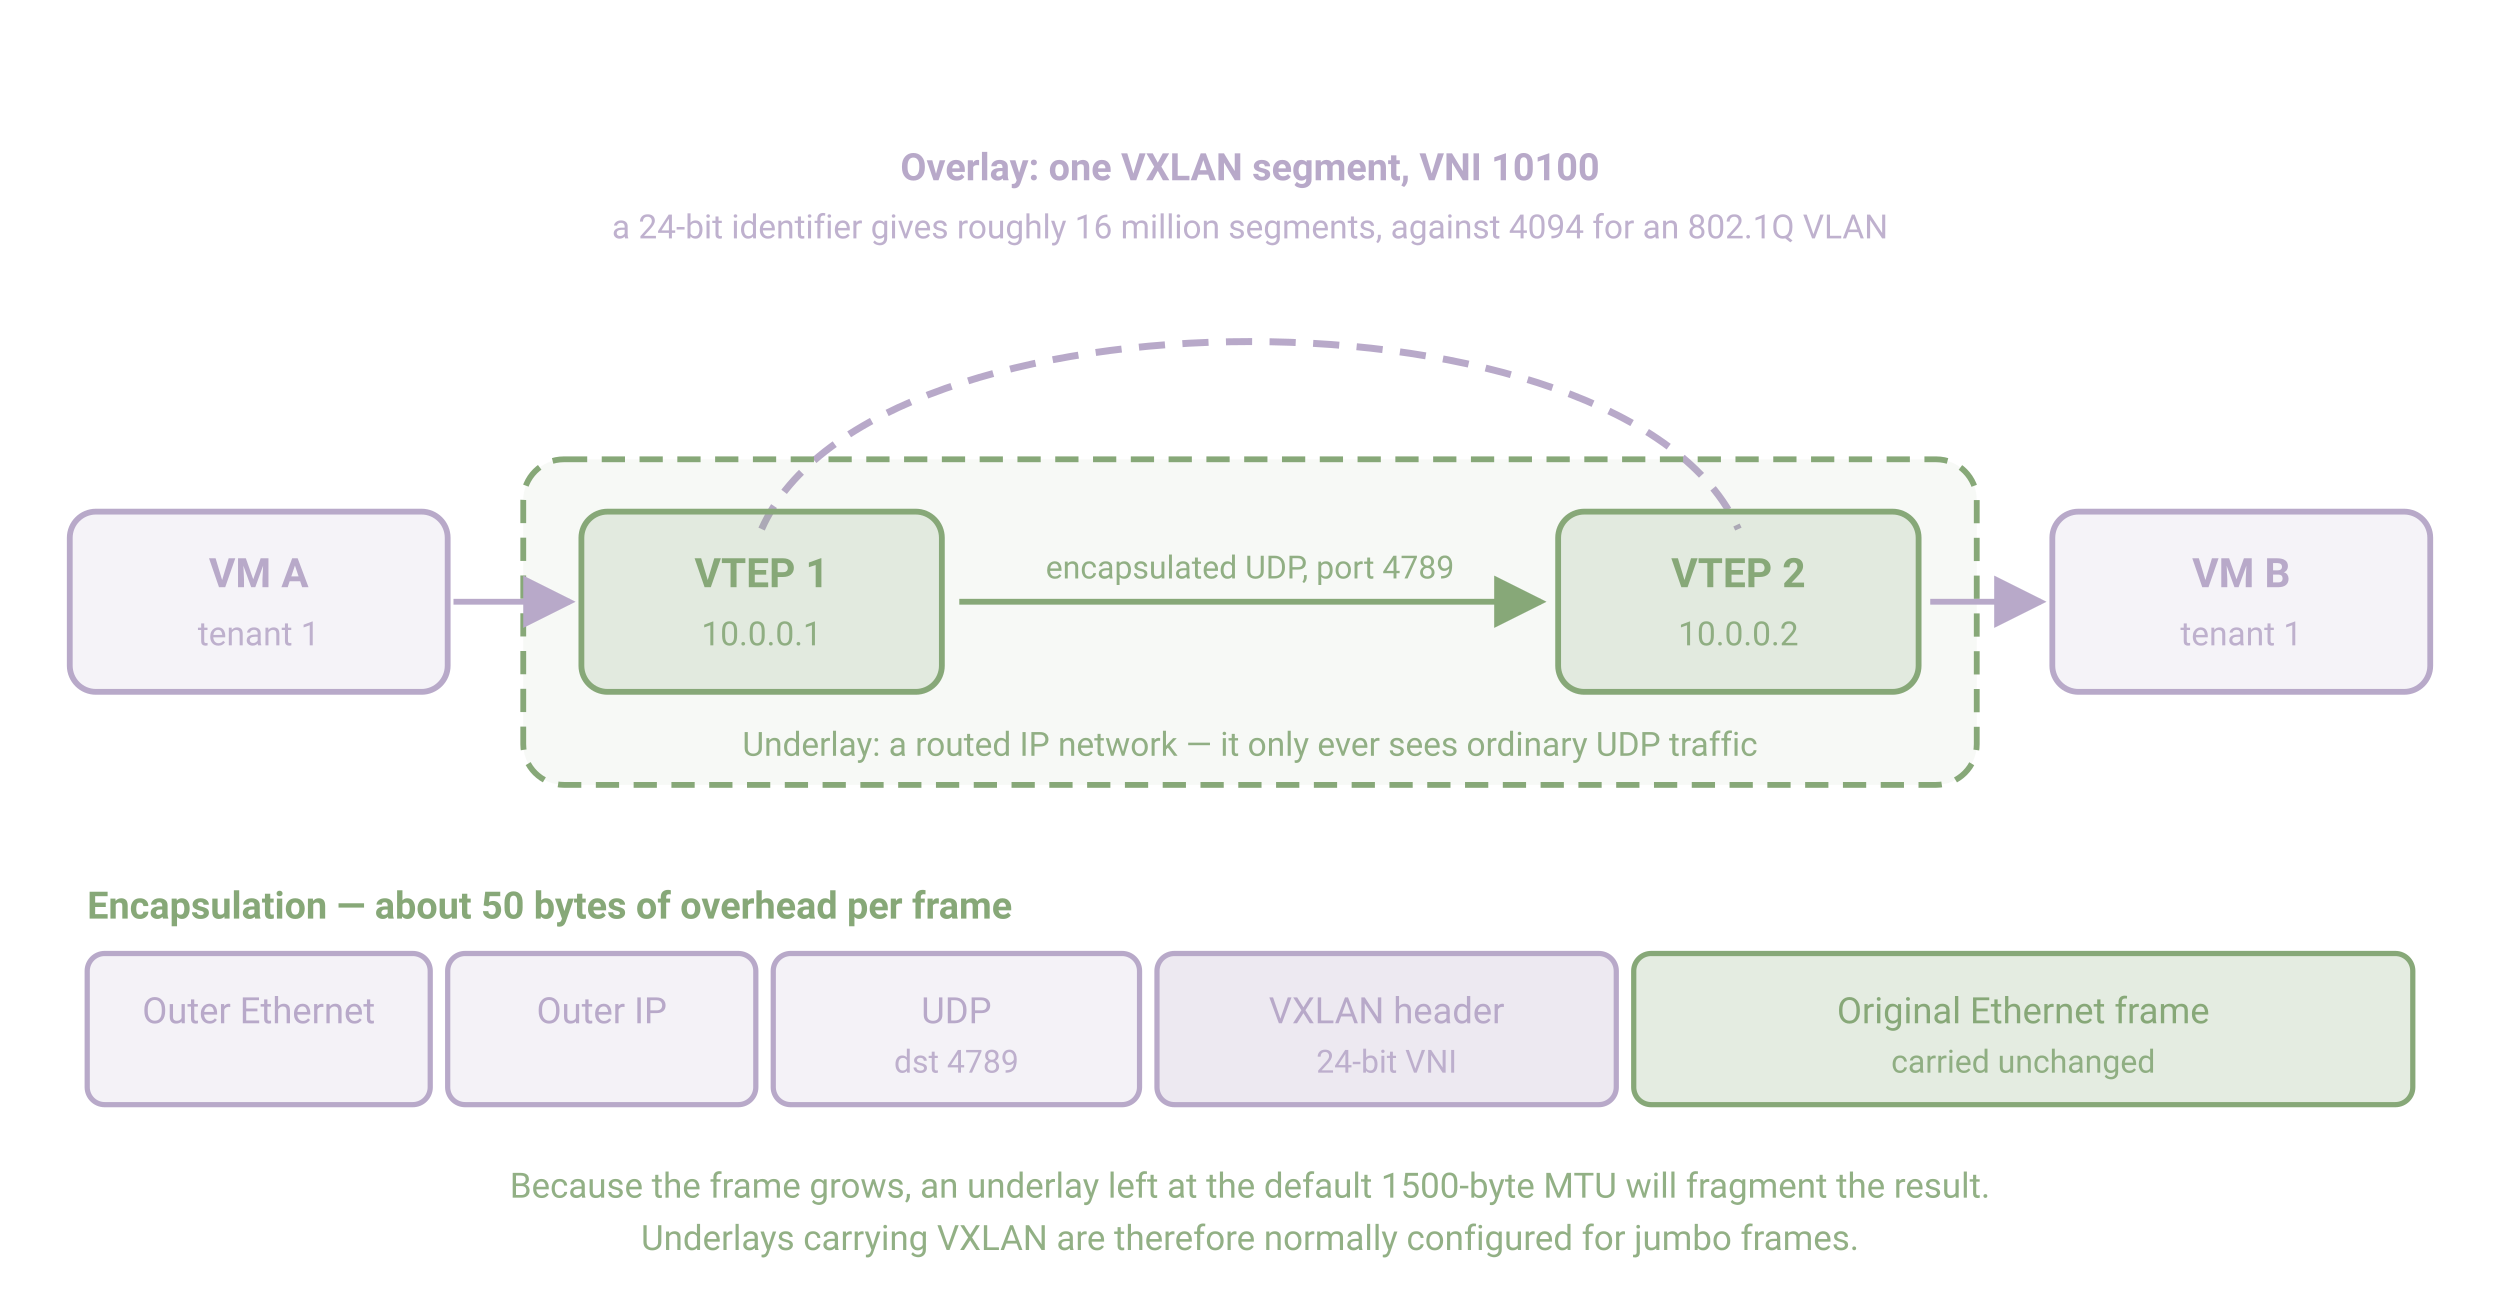
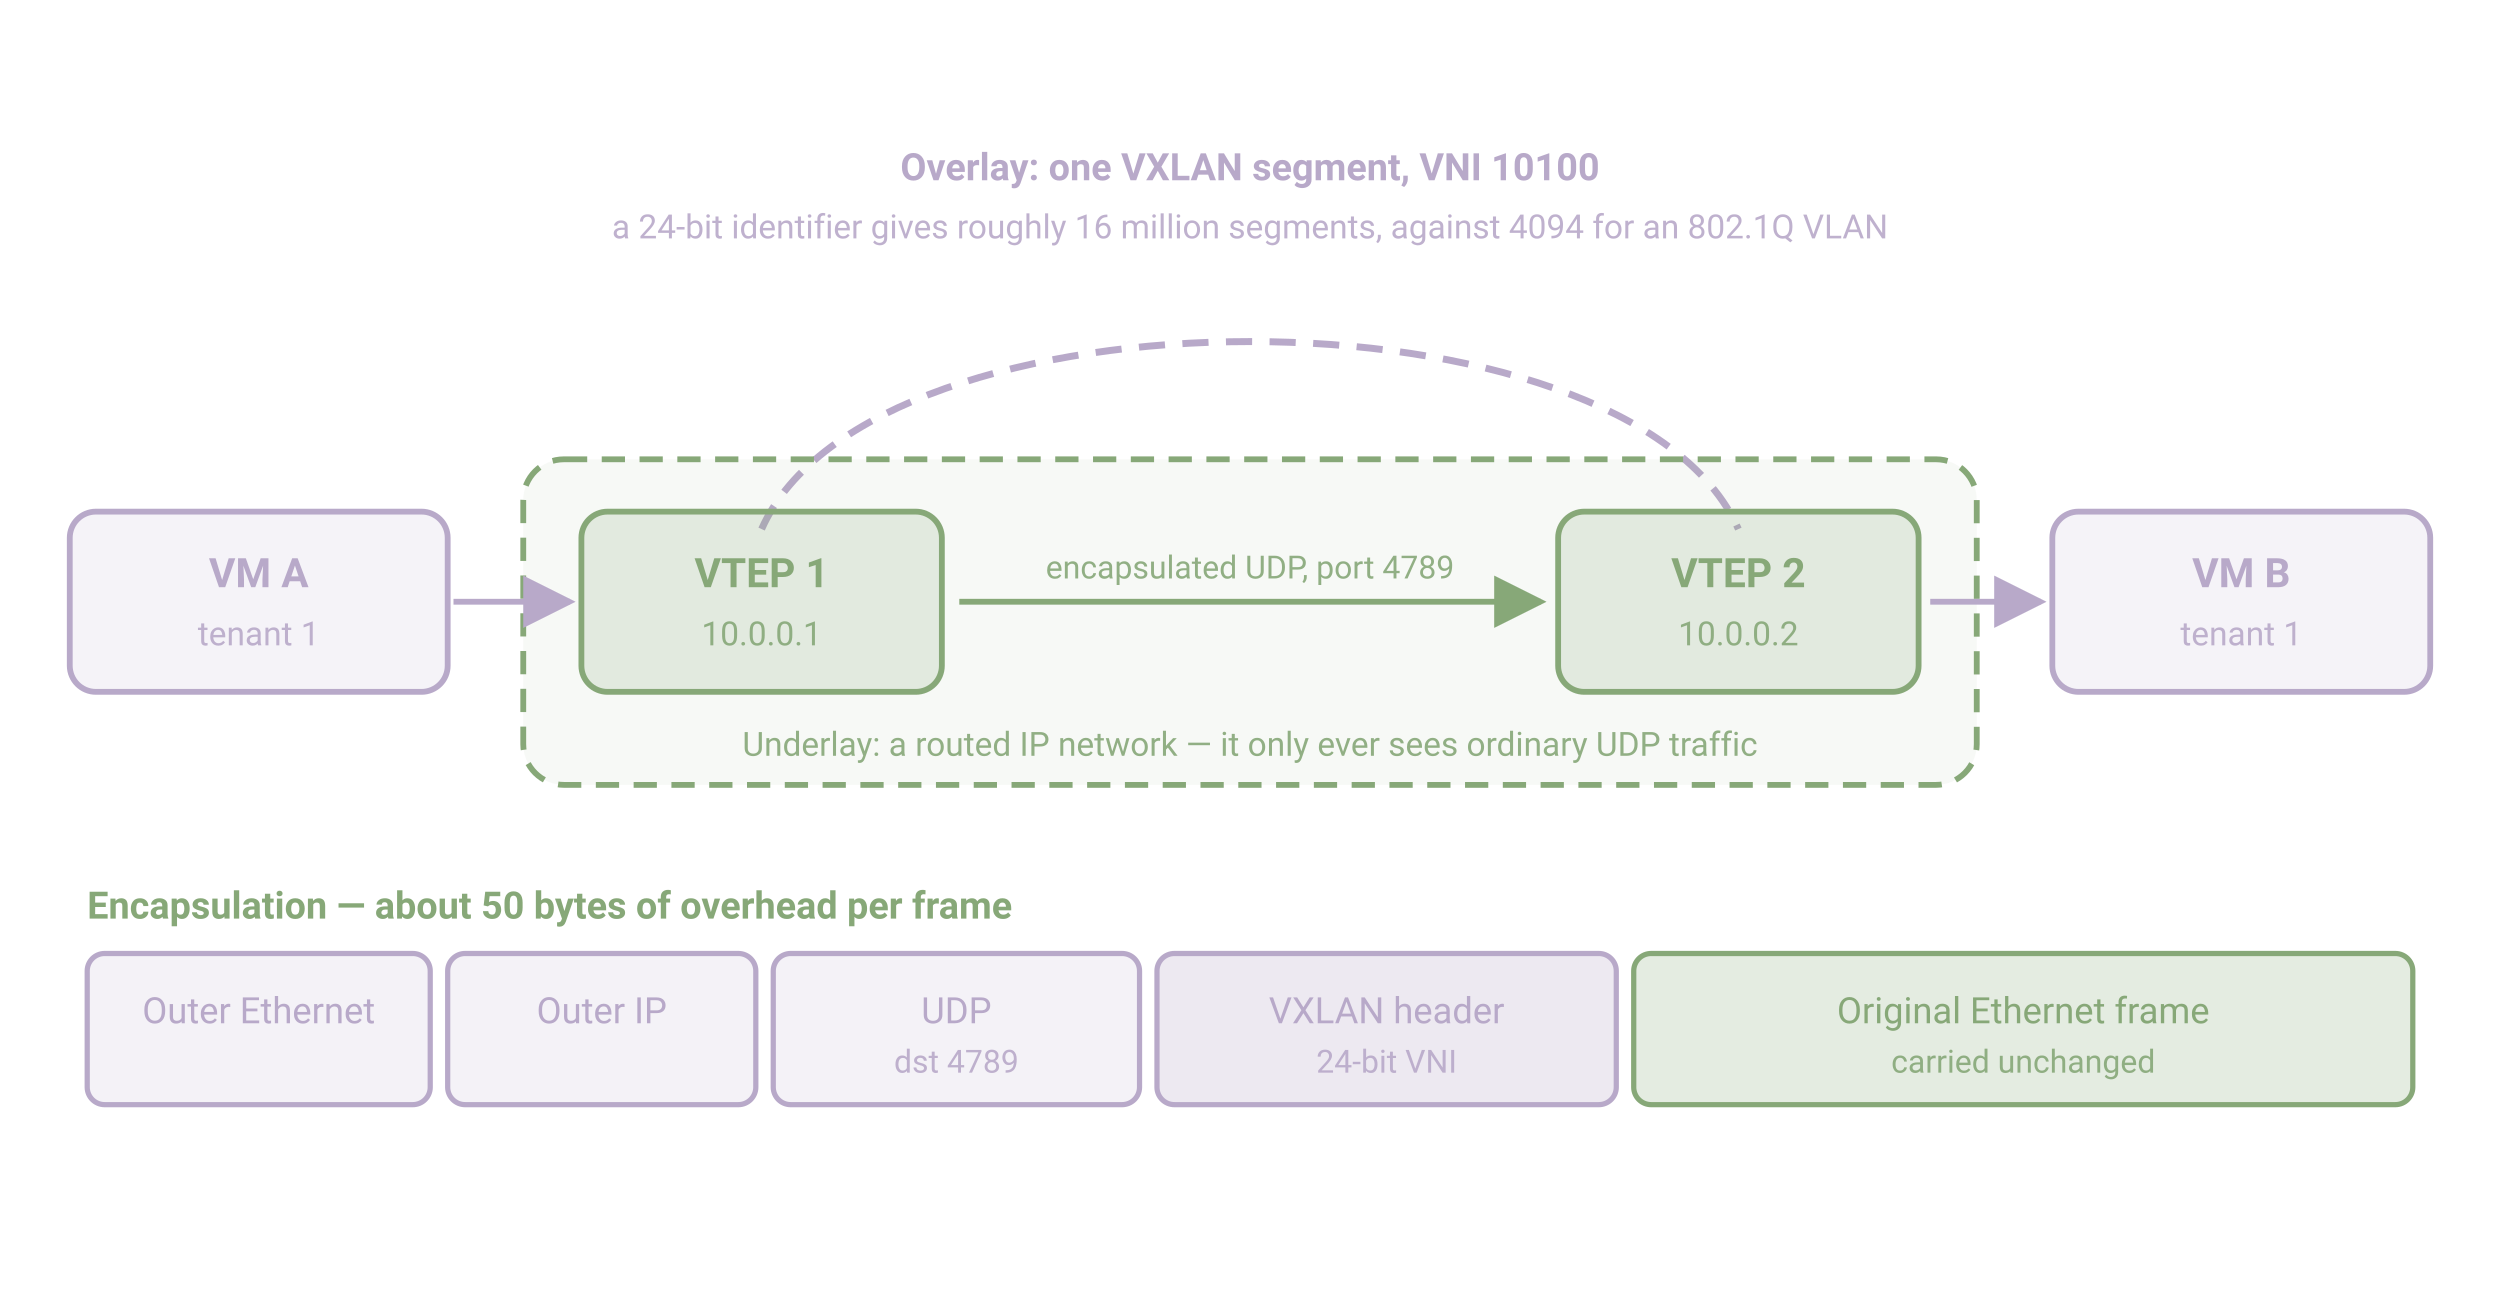
<svg xmlns="http://www.w3.org/2000/svg" width="860" height="450" viewBox="0 0 860 450" role="img" aria-labelledby="t d">
  <defs>
    <marker id="as" markerWidth="9" markerHeight="9" refX="8" refY="4.5" orient="auto">
      <path d="M0,0 L9,4.5 L0,9 Z" fill="#87A878" />
    </marker>
    <marker id="al" markerWidth="9" markerHeight="9" refX="8" refY="4.5" orient="auto">
      <path d="M0,0 L9,4.5 L0,9 Z" fill="#B8A9C9" />
    </marker>
  </defs>
  <style>
 text{font-family:'Segoe UI',system-ui,-apple-system,Roboto,Arial,sans-serif}
 .hd{font-size:14px;font-weight:600}
 .sb{font-size:11.5px;fill-opacity:.9}
 .tl{font-size:13px;font-weight:600}
 .fx{font-size:12.5px}
 .fs{font-size:11px;fill-opacity:.9}
 .cap{font-size:12px;fill-opacity:.9}
 .sg{fill:#87A878}.lv{fill:#B8A9C9}
</style>
  <path d="M262 182 C300 96 560 96 598 182" fill="none" stroke="#B8A9C9" stroke-width="2.4" stroke-dasharray="9 6" />
  <text class="tl lv" x="430" y="62" text-anchor="middle">Overlay: one VXLAN segment, VNI 10100</text>
  <text class="sb lv" x="430" y="82" text-anchor="middle">a 24-bit identifier gives roughly 16 million segments, against 4094 for an 802.1Q VLAN</text>
  <rect x="180" y="158" width="500" height="112" rx="14" fill="#87A878" fill-opacity=".07" stroke="#87A878" stroke-width="2" stroke-dasharray="8 5" />
  <text class="sb sg" x="430" y="260" text-anchor="middle">Underlay: a routed IP network — it only ever sees ordinary UDP traffic</text>
  <rect x="200" y="176" width="124" height="62" rx="9" fill="#87A878" fill-opacity=".18" stroke="#87A878" stroke-width="2" />
  <text class="hd sg" x="262" y="202" text-anchor="middle">VTEP 1</text>
  <text class="sb sg" x="262" y="222" text-anchor="middle">10.0.0.1</text>
  <rect x="536" y="176" width="124" height="62" rx="9" fill="#87A878" fill-opacity=".18" stroke="#87A878" stroke-width="2" />
  <text class="hd sg" x="598" y="202" text-anchor="middle">VTEP 2</text>
  <text class="sb sg" x="598" y="222" text-anchor="middle">10.0.0.2</text>
  <line x1="330" y1="207" x2="530" y2="207" stroke="#87A878" stroke-width="2" marker-end="url(#as)" />
  <text class="fs sg" x="430" y="199" text-anchor="middle">encapsulated UDP, port 4789</text>
  <rect x="24" y="176" width="130" height="62" rx="9" fill="#B8A9C9" fill-opacity=".14" stroke="#B8A9C9" stroke-width="2" />
  <text class="hd lv" x="89" y="202" text-anchor="middle">VM A</text>
  <text class="sb lv" x="89" y="222" text-anchor="middle">tenant 1</text>
  <line x1="156" y1="207" x2="196" y2="207" stroke="#B8A9C9" stroke-width="2" marker-end="url(#al)" />
  <rect x="706" y="176" width="130" height="62" rx="9" fill="#B8A9C9" fill-opacity=".14" stroke="#B8A9C9" stroke-width="2" />
  <text class="hd lv" x="771" y="202" text-anchor="middle">VM B</text>
  <text class="sb lv" x="771" y="222" text-anchor="middle">tenant 1</text>
  <line x1="664" y1="207" x2="702" y2="207" stroke="#B8A9C9" stroke-width="2" marker-end="url(#al)" />
  <text class="tl sg" x="30" y="316">Encapsulation — about 50 bytes of overhead per frame</text>
  <g stroke-width="1.8">
    <rect x="30" y="328" width="118" height="52" rx="6" fill="#B8A9C9" fill-opacity=".16" stroke="#B8A9C9" />
    <rect x="154" y="328" width="106" height="52" rx="6" fill="#B8A9C9" fill-opacity=".16" stroke="#B8A9C9" />
    <rect x="266" y="328" width="126" height="52" rx="6" fill="#B8A9C9" fill-opacity=".16" stroke="#B8A9C9" />
    <rect x="398" y="328" width="158" height="52" rx="6" fill="#B8A9C9" fill-opacity=".26" stroke="#B8A9C9" />
    <rect x="562" y="328" width="268" height="52" rx="6" fill="#87A878" fill-opacity=".22" stroke="#87A878" />
  </g>
  <text class="fx lv" x="89" y="352" text-anchor="middle">Outer Ethernet</text>
  <text class="fx lv" x="207" y="352" text-anchor="middle">Outer IP</text>
  <text class="fx lv" x="329" y="352" text-anchor="middle">UDP</text>
  <text class="fs lv" x="329" y="369" text-anchor="middle">dst 4789</text>
  <text class="fx lv" x="477" y="352" text-anchor="middle">VXLAN header</text>
  <text class="fs lv" x="477" y="369" text-anchor="middle">24-bit VNI</text>
  <text class="fx sg" x="696" y="352" text-anchor="middle">Original Ethernet frame</text>
  <text class="fs sg" x="696" y="369" text-anchor="middle">carried unchanged</text>
-   <text class="cap sg" x="430" y="412" text-anchor="middle">Because the frame grows, an underlay left at the default 1500-byte MTU will fragment the result.</text>
-   <text class="cap sg" x="430" y="430" text-anchor="middle">Underlays carrying VXLAN are therefore normally configured for jumbo frames.</text>
</svg>
